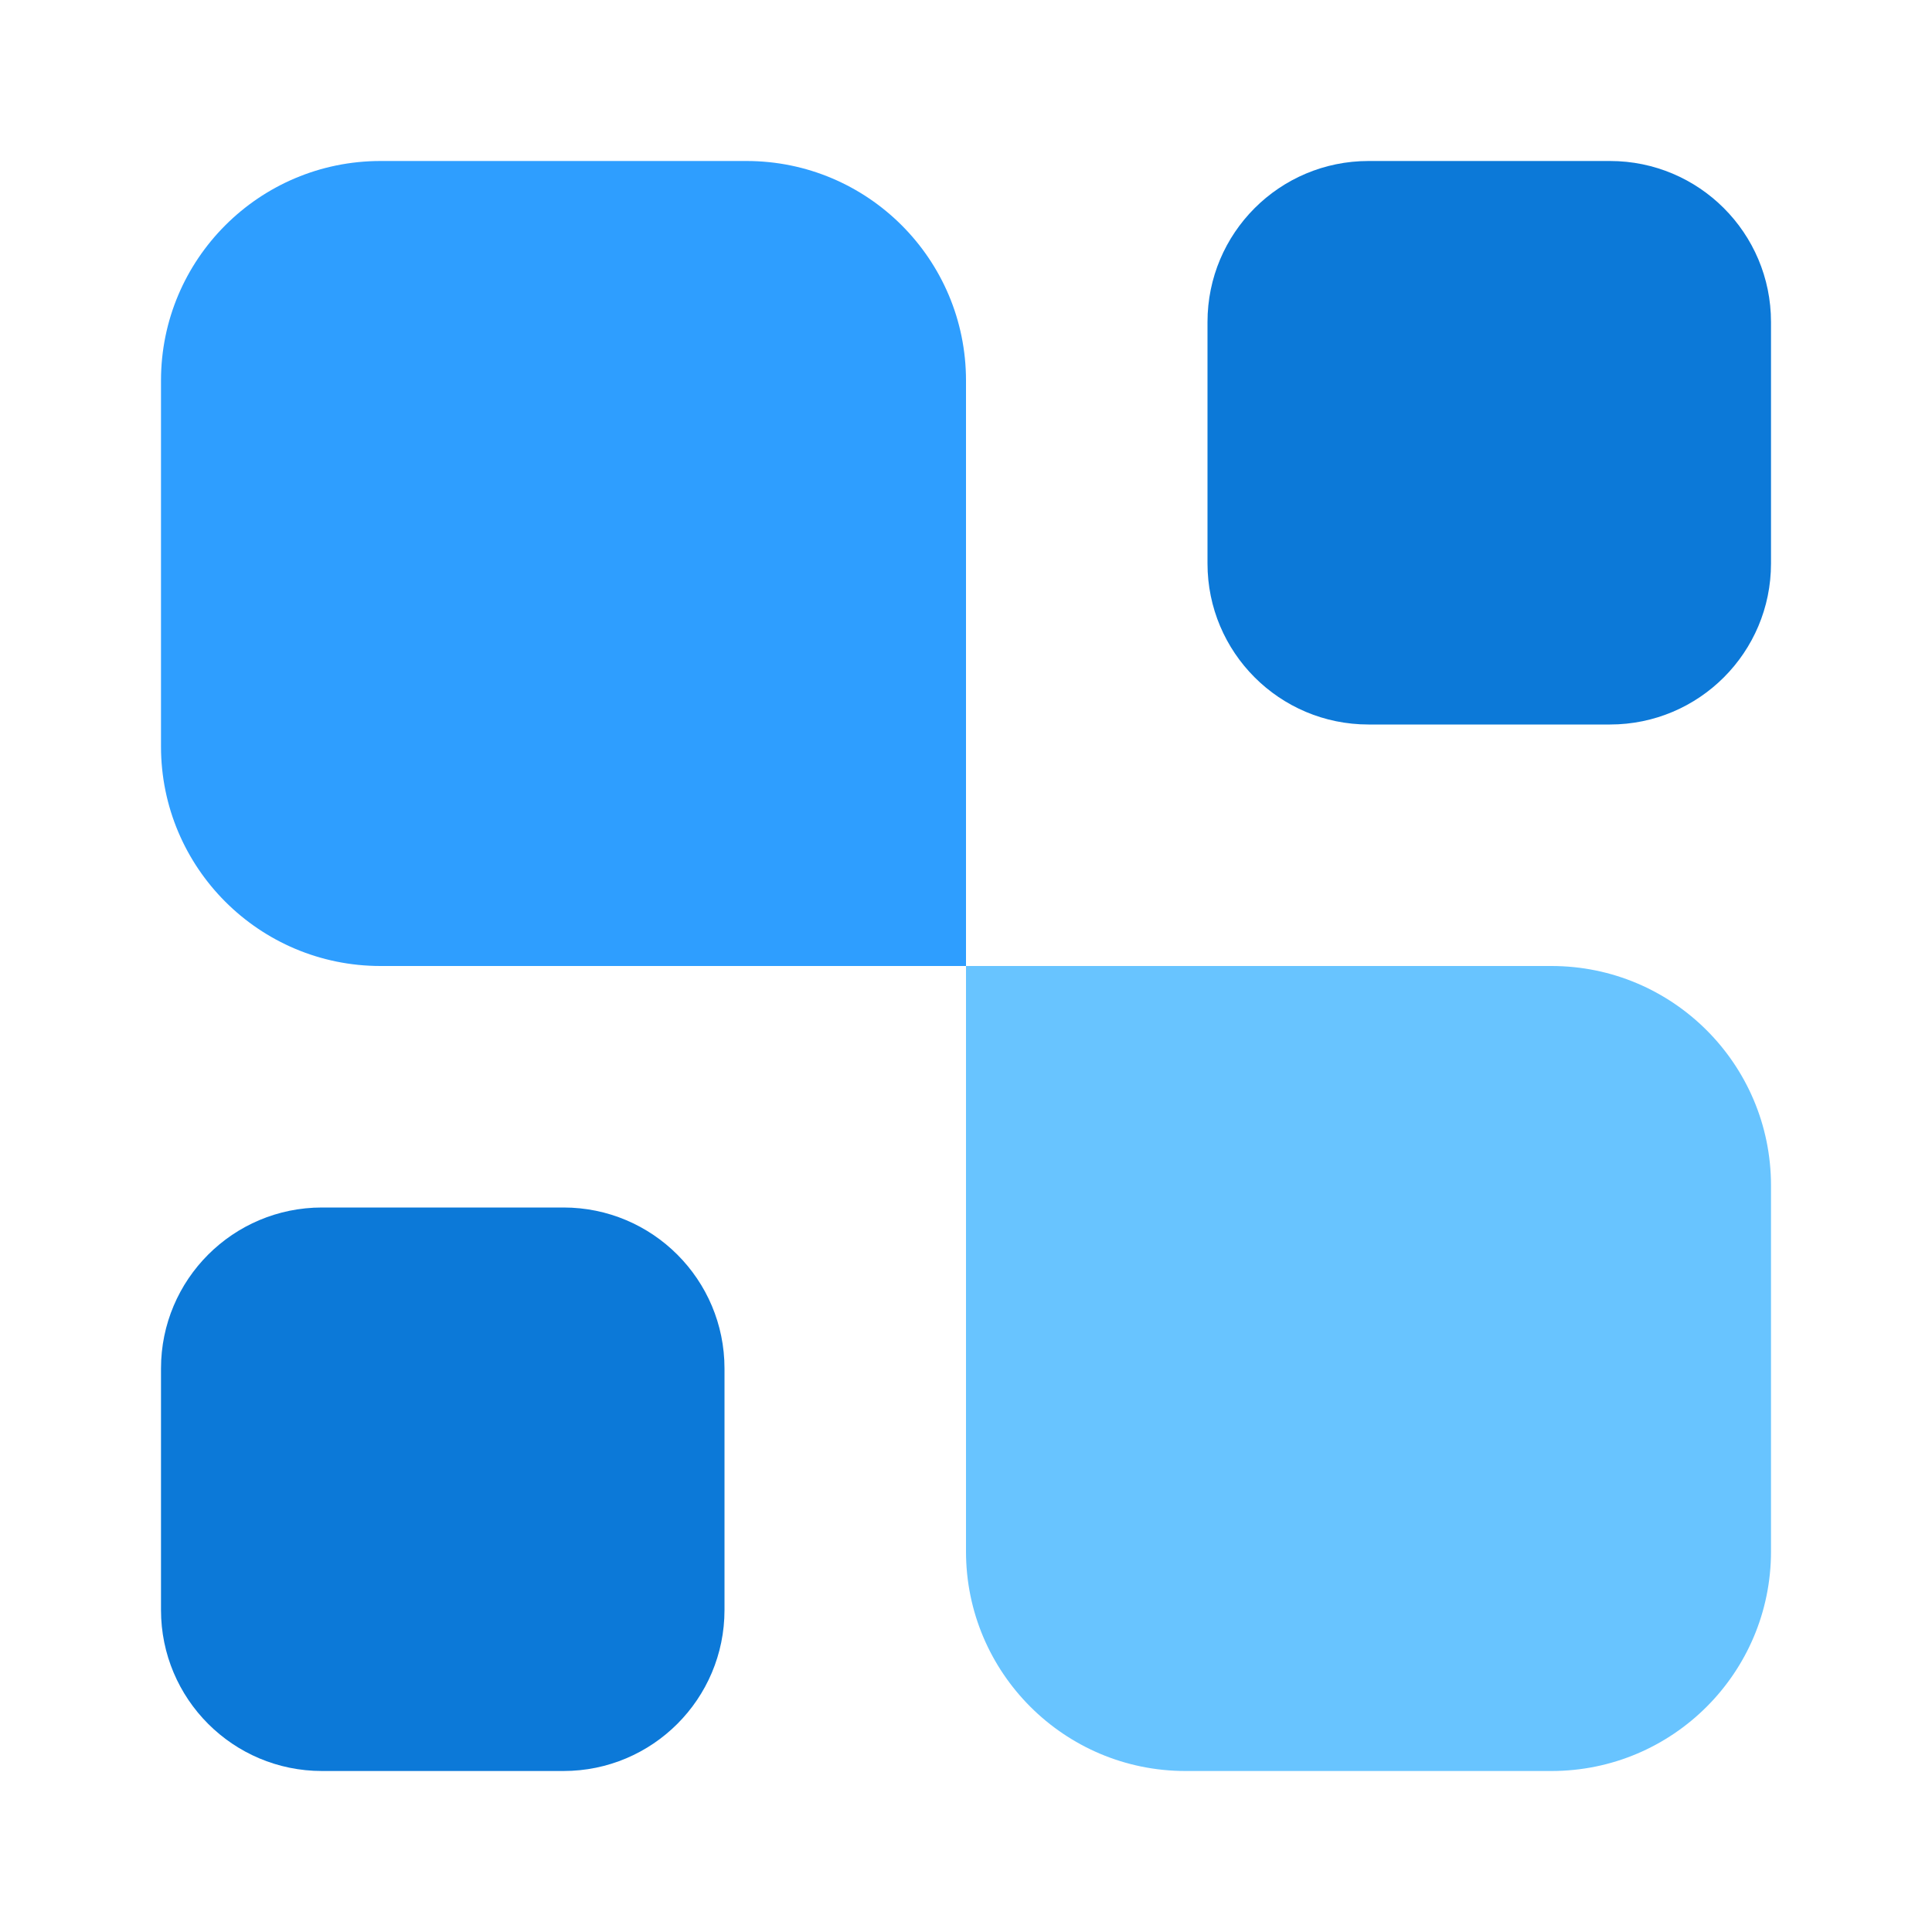
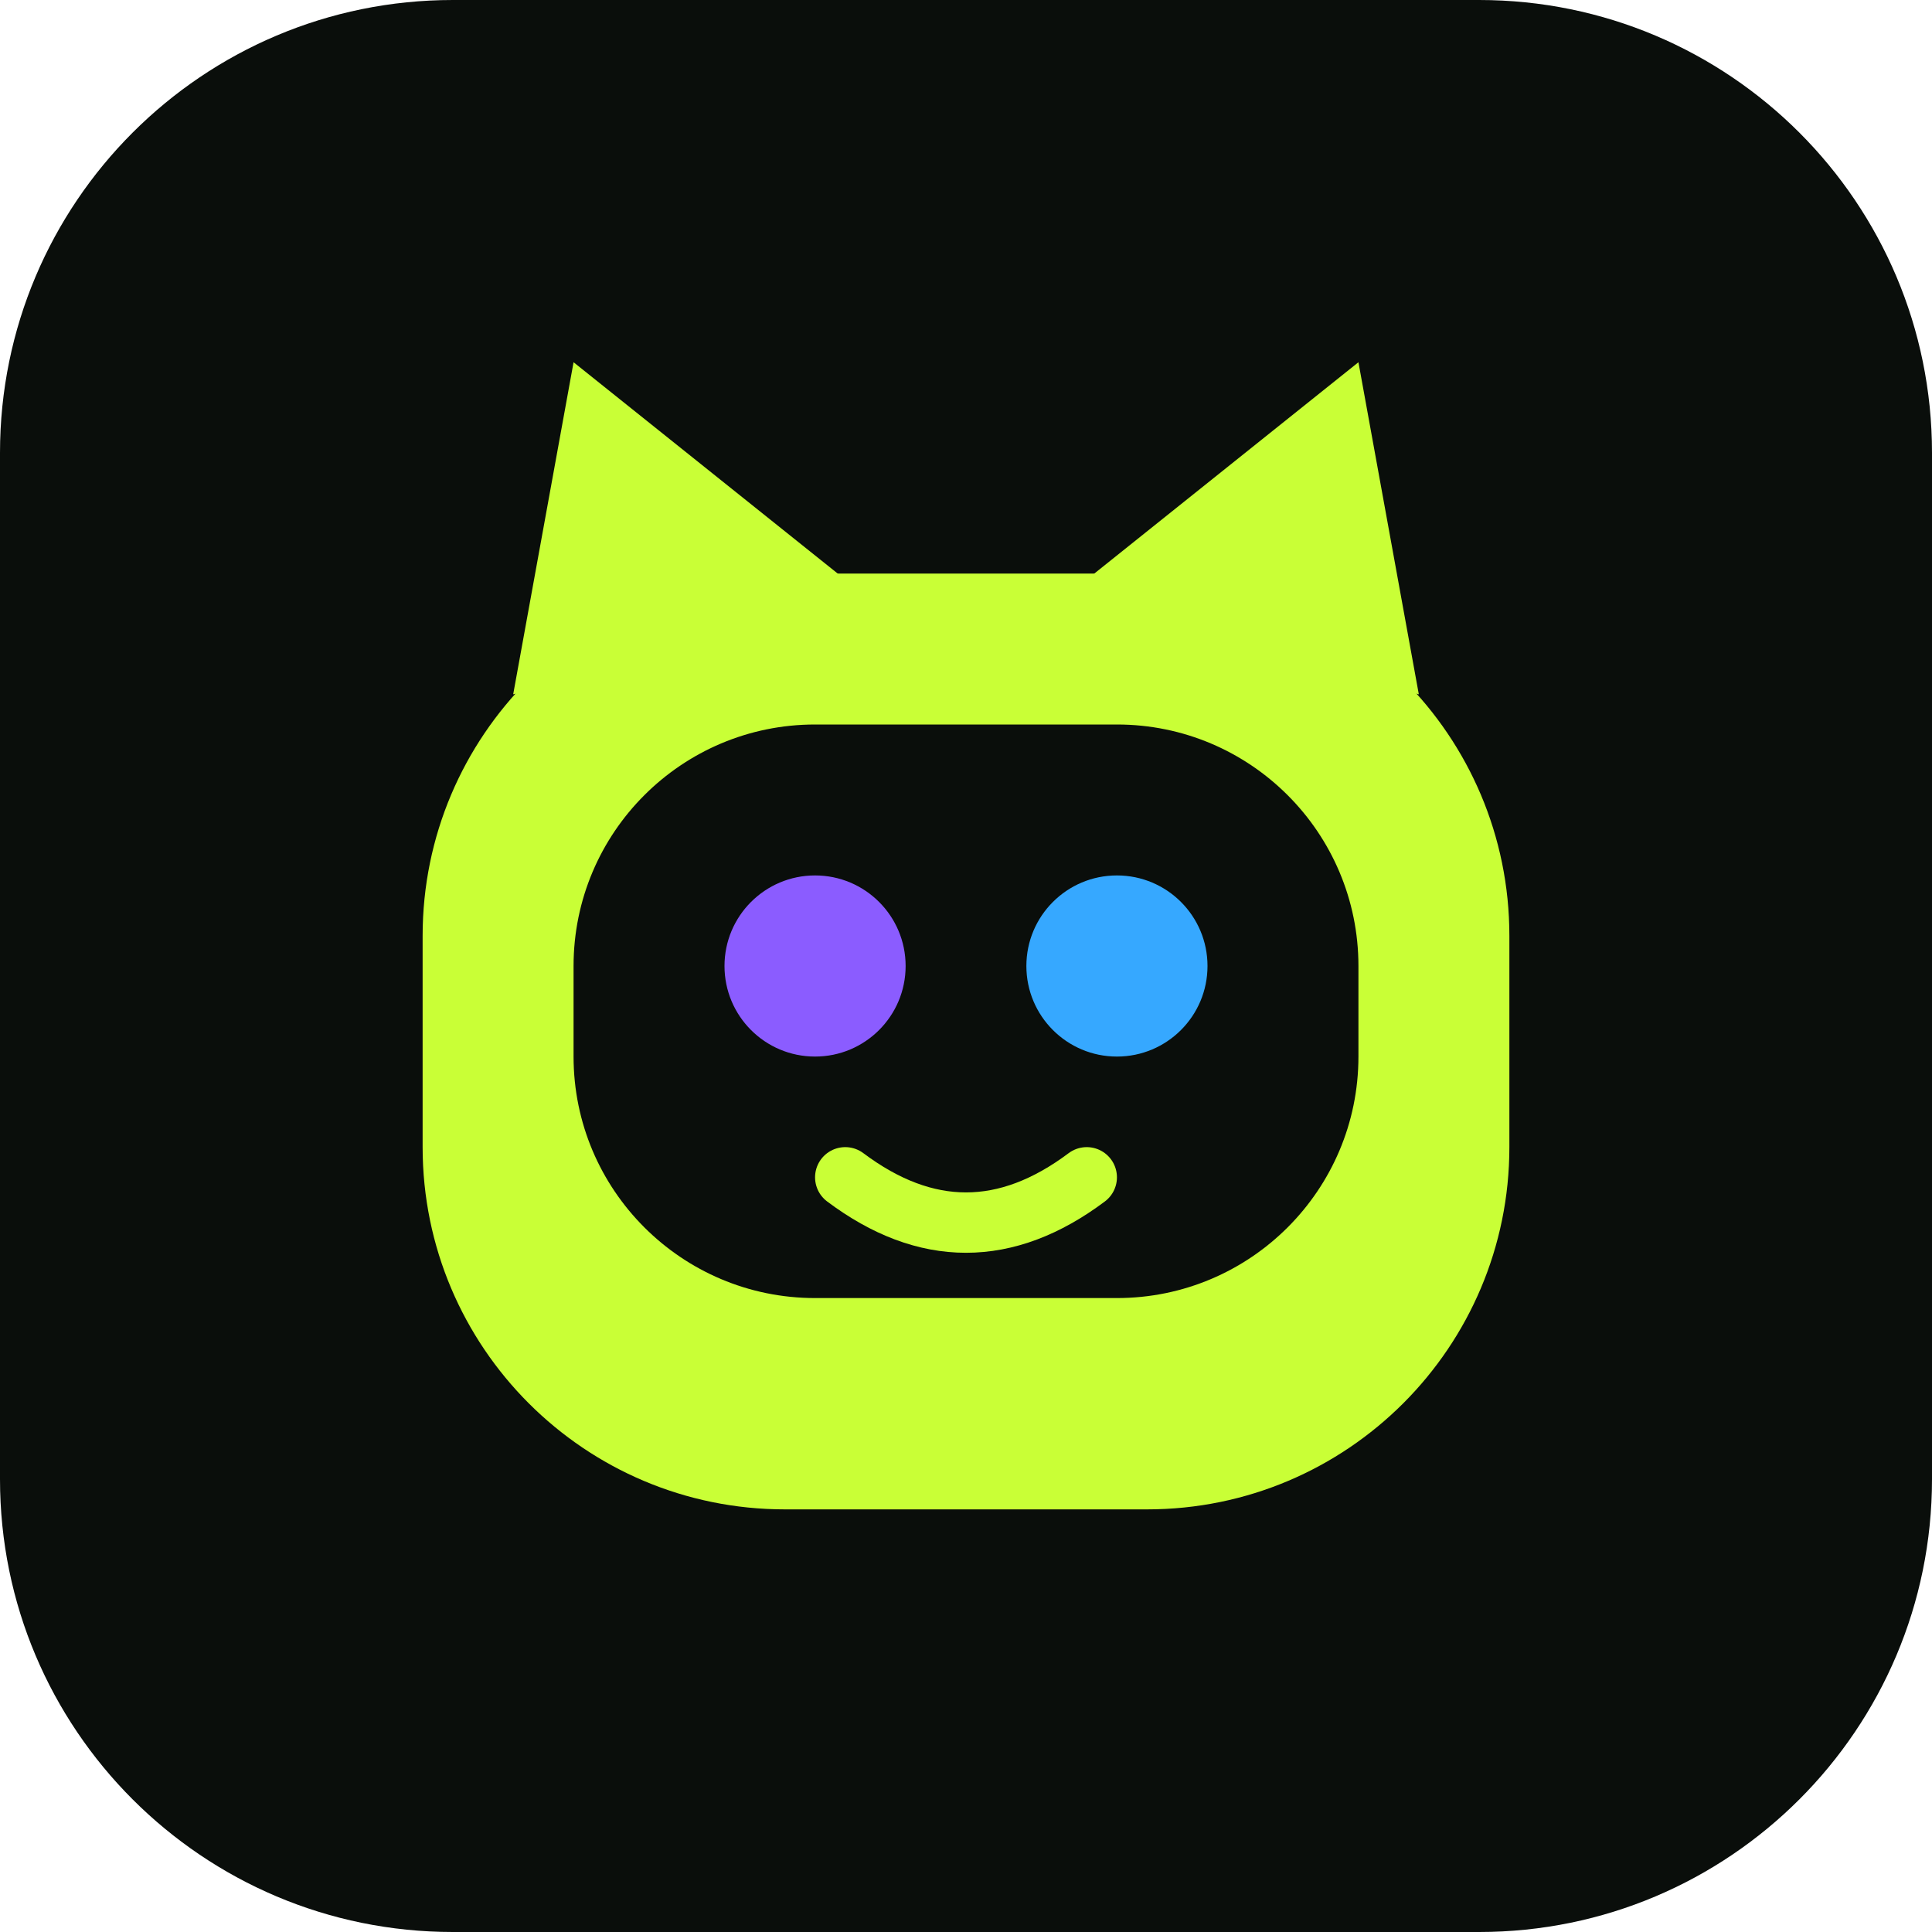
- <svg xmlns="http://www.w3.org/2000/svg" width="24" height="24" viewBox="0 0 24 24" fill="none">
-   <path d="M22 19.273C22 20.779 20.779 22 19.273 22H14.727C13.221 22 12 20.779 12 19.273V12H19.273C20.779 12 22 13.221 22 14.727V19.273Z" fill="#68C4FF" />
-   <path d="M20 2C21.105 2 22 2.895 22 4V7C22 8.105 21.105 9 20 9H17C15.895 9 15 8.105 15 7V4C15 2.895 15.895 2 17 2H20Z" fill="#0C79D8" />
-   <path d="M7 15C8.105 15 9 15.895 9 17V20C9 21.105 8.105 22 7 22H4C2.895 22 2 21.105 2 20V17C2 15.895 2.895 15 4 15H7Z" fill="#0C79D8" />
-   <path d="M12 12H4.727C3.221 12 2 10.779 2 9.273V4.727C2 3.221 3.221 2 4.727 2H9.273C10.779 2 12 3.221 12 4.727V12Z" fill="#2E9EFF" />
+ <svg xmlns="http://www.w3.org/2000/svg" viewBox="0 0 64 64">
+   <rect width="64" height="64" rx="15" fill="#0a0e0b" />
+   <path d="m17 23 2-11 10 8m18 3-2-11-10 8" fill="#c9ff36" />
+   <rect x="14" y="19" width="36" height="31" rx="12" fill="#c9ff36" />
+   <rect x="19" y="24" width="26" height="19" rx="8" fill="#0a0e0b" />
+   <circle cx="27" cy="32" r="3" fill="#8b5cff" />
+   <circle cx="37" cy="32" r="3" fill="#36a8ff" />
+   <path d="M28 39q4 3 8 0" fill="none" stroke="#c9ff36" stroke-width="2" stroke-linecap="round" />
</svg>
